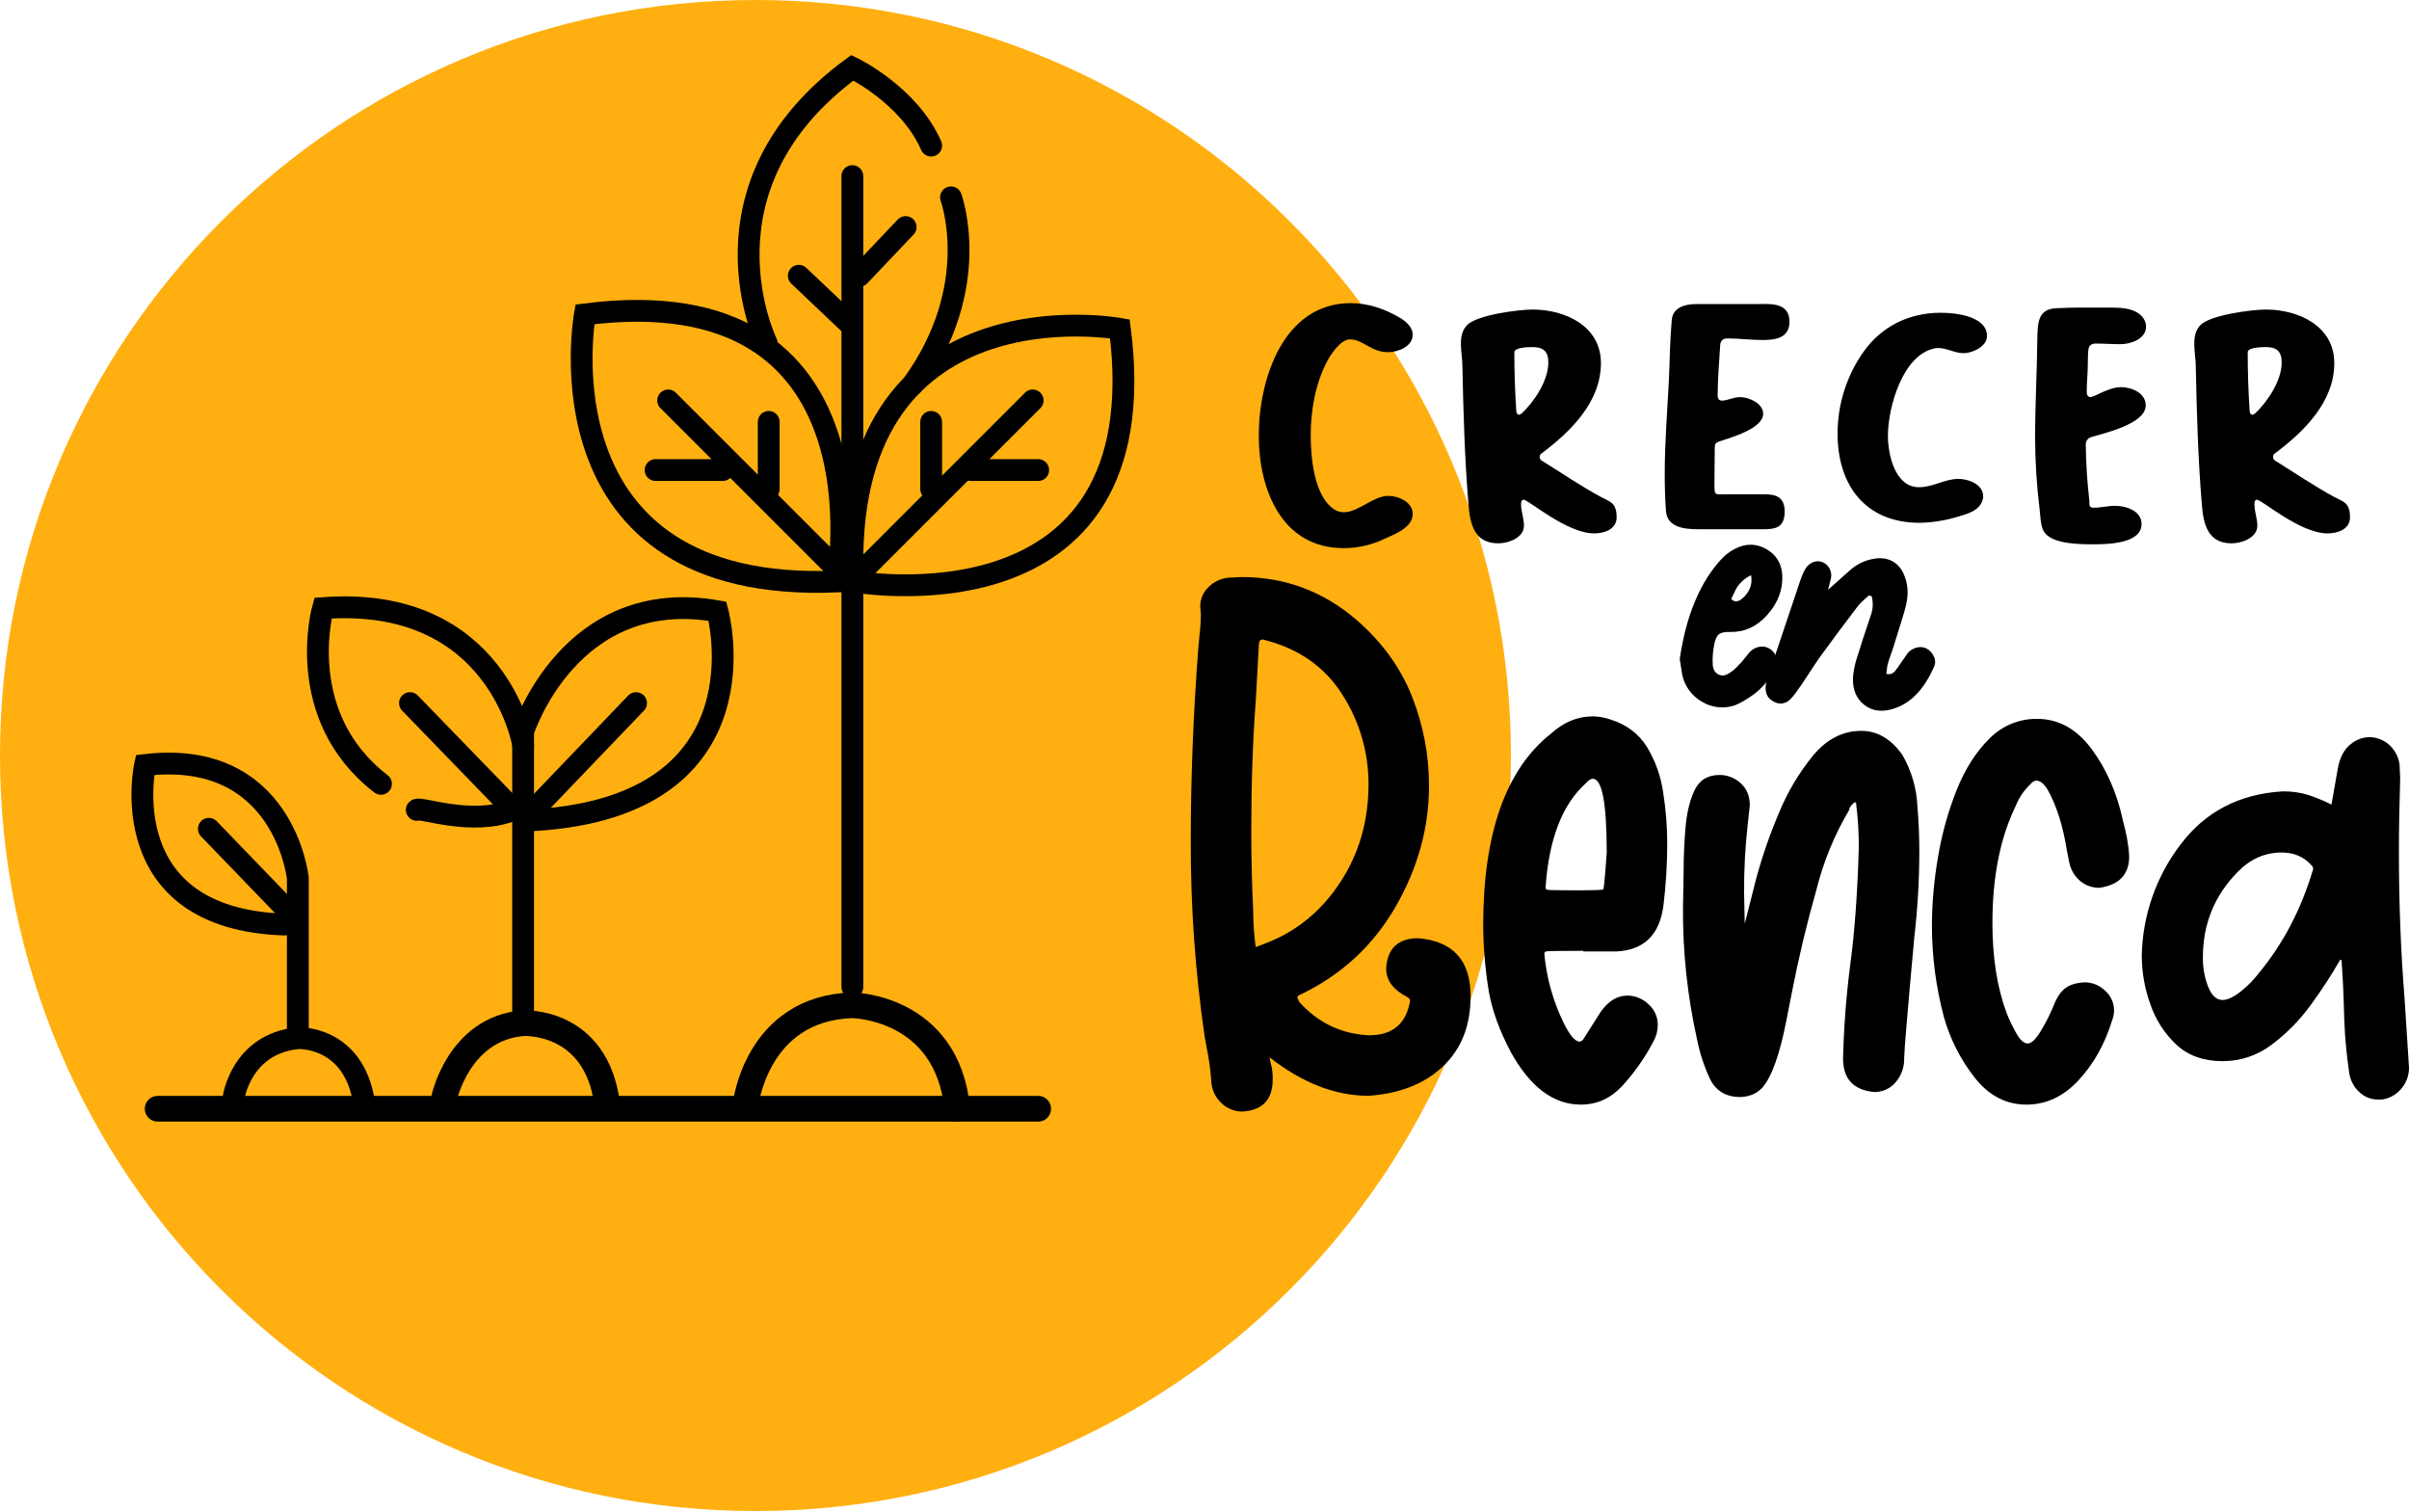
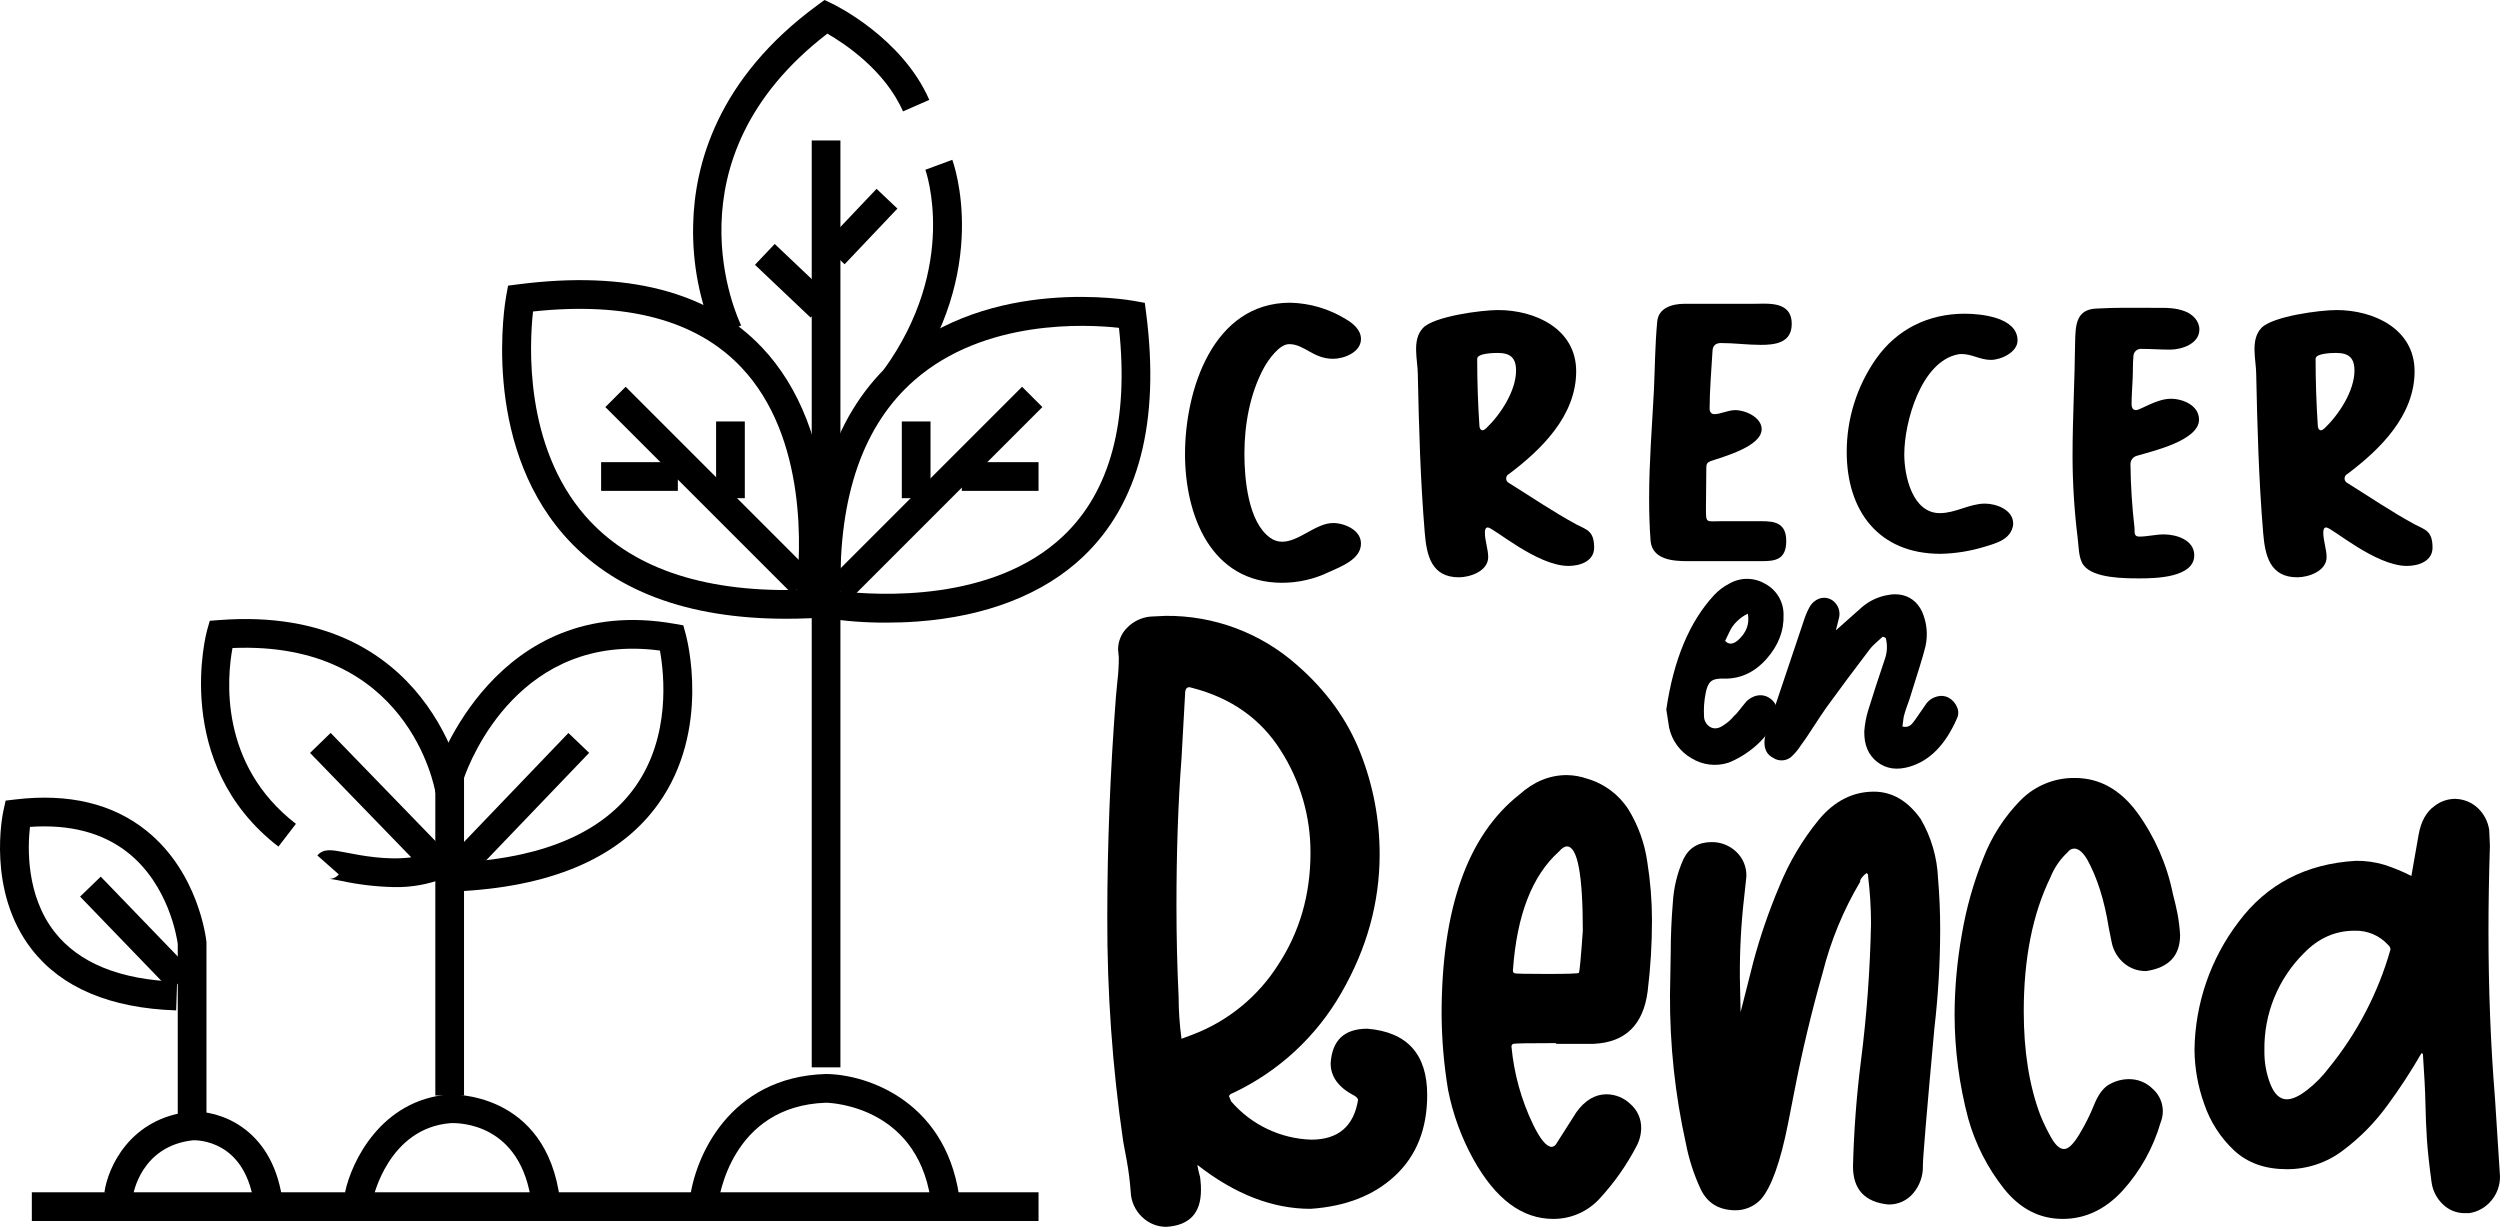
- <svg xmlns="http://www.w3.org/2000/svg" id="Capa_1" data-name="Capa 1" viewBox="0 0 1448.343 908.406">
-   <defs>
-     <style>.cls-1{fill:#ffaf10;}.cls-2,.cls-3{fill:none;stroke:#000;stroke-linecap:round;stroke-miterlimit:10;}.cls-2{stroke-width:13.111px;}.cls-3{stroke-width:15.442px;}</style>
-   </defs>
-   <path class="cls-1" d="M1132.162,975.781c0,250.849-203.353,454.203-454.203,454.203-250.849,0-454.202-203.354-454.202-454.203s203.353-454.203,454.202-454.203c250.85,0,454.203,203.354,454.203,454.203" transform="translate(-223.7571 -521.5784)" />
-   <path d="M1056.133,845.52a56.879,56.879,0,0,1-24.485,5.591c-37.595,0-51.09-35.667-51.09-67.671,0-33.739,14.652-79.624,55.332-79.624,10.411,0,20.435,3.47,29.305,8.676,3.663,2.12,7.904,5.59,7.904,10.41,0,6.941-8.868,10.411-14.653,10.411-10.603,0-15.038-7.712-23.135-7.712-5.205,0-10.99,8.291-13.303,12.532-7.326,13.495-10.218,29.883-10.218,45.115,0,13.109,1.928,35.859,13.496,44.149a10.516,10.516,0,0,0,6.362,2.121c8.869,0,17.737-9.833,26.798-9.833,5.977,0,14.653,3.663,14.653,10.797,0,8.29-10.604,12.145-16.966,15.038" transform="translate(-223.7571 -521.5784)" />
-   <path d="M1182.218,842.243c-16.58,0-39.522-20.244-42.415-20.244-1.35,0-1.542,1.543-1.542,2.699,0,4.434,1.735,8.676,1.735,12.918,0,7.326-9.447,10.603-15.424,10.603-14.459,0-16.965-11.568-17.929-23.328-2.314-27.763-3.085-55.718-3.663-83.48,0-7.327-3.278-17.93,2.699-24.292,5.783-6.17,30.847-9.448,39.522-9.448,19.473,0,41.066,9.833,41.066,32.198,0,23.328-18.123,41.064-35.281,53.982a2.652,2.652,0,0,0,0,4.819c11.76,7.327,23.328,15.232,35.473,21.787,5.013,2.699,9.255,3.085,9.255,12.146,0,7.133-7.326,9.64-13.496,9.64m-37.209-112.014c-2.313,0-10.797.192-10.797,3.084,0,11.568.386,23.521,1.157,35.089,0,.964.385,2.507,1.735,2.507.579,0,1.157-.579,1.735-.965,7.52-7.133,15.81-19.665,15.81-30.461,0-6.748-3.085-9.254-9.64-9.254" transform="translate(-223.7571 -521.5784)" />
-   <path d="M1225.401,829.132c-.578-7.52-.771-15.038-.771-22.75,0-18.701,1.542-37.595,2.506-56.296.578-12.725.578-23.52,1.736-36.245.578-7.326,7.904-9.447,14.266-9.447h36.053c7.712,0,20.437-1.736,20.437,10.603,0,10.219-9.254,10.989-16.388,10.989-6.941,0-13.881-.963-20.822-.963-2.506,0-4.242,1.157-4.434,3.856-.579,9.446-1.543,21.399-1.543,30.654,0,1.542.772,2.892,2.507,2.892,3.277,0,7.133-2.121,10.989-2.121,5.399,0,13.881,3.856,13.881,10.025,0,9.062-20.051,14.46-26.798,16.774-1.929.771-2.314,1.542-2.314,3.663,0,7.134-.193,14.074-.193,21.207,0,8.097,0,6.748,8.098,6.748h21.207c6.94,0,12.917.964,12.917,10.411,0,9.832-5.783,10.604-12.917,10.604h-38.944c-7.712,0-18.509-.772-19.473-10.604" transform="translate(-223.7571 -521.5784)" />
-   <path d="M1328.544,782.283a85.28,85.28,0,0,1,15.423-48.97c10.989-15.616,27.57-23.714,46.656-23.714,8.676,0,27.763,1.929,27.763,14.075,0,6.17-8.676,10.218-14.074,10.218s-10.025-3.085-15.231-3.085a7.907,7.907,0,0,0-2.121.193c-19.279,3.856-28.147,35.474-28.147,52.633,0,11.182,4.241,30.847,18.701,30.847,8.29,0,15.616-5.012,23.714-5.012,5.976,0,14.844,3.277,14.844,10.411v.77c-1.156,7.712-8.868,9.64-15.23,11.569a85.121,85.121,0,0,1-22.943,3.663c-32.583,0-49.355-22.558-49.355-53.598" transform="translate(-223.7571 -521.5784)" />
-   <path d="M1498.588,728.494c-5.013,0-9.833-.386-14.846-.386-2.699,0-4.241,1.35-4.433,4.049-.386,3.856-.194,7.712-.386,11.567-.193,4.435-.578,9.062-.578,13.497,0,1.542.578,3.084,2.313,3.084,2.314,0,10.796-5.977,18.316-5.977,6.362,0,14.844,3.471,14.844,10.989,0,10.99-24.484,16.581-32.967,19.087a4.575,4.575,0,0,0-3.085,4.435,322.673,322.673,0,0,0,2.121,33.353c.192,2.12-.578,4.627,2.506,4.627,4.242,0,8.675-1.157,12.918-1.157,6.554,0,16.002,2.893,16.002,10.989,0,11.761-20.437,12.147-28.535,12.147-8.096,0-24.484,0-29.69-6.941-2.699-3.663-2.506-9.833-3.084-14.266a355.096,355.096,0,0,1-2.699-42.993c0-20.051,1.156-39.91,1.349-59.96.193-9.254.579-17.159,10.99-17.738,11.953-.578,15.038-.385,31.04-.385,5.397,0,10.796-.193,16.002,1.928,3.855,1.542,7.326,5.013,7.326,9.447,0,7.519-9.255,10.604-15.424,10.604" transform="translate(-223.7571 -521.5784)" />
-   <path d="M1623.13,842.243c-16.58,0-39.522-20.244-42.415-20.244-1.35,0-1.542,1.543-1.542,2.699,0,4.434,1.735,8.676,1.735,12.918,0,7.326-9.447,10.603-15.424,10.603-14.459,0-16.965-11.568-17.929-23.328-2.314-27.763-3.085-55.718-3.663-83.48,0-7.327-3.278-17.93,2.699-24.292,5.783-6.17,30.847-9.448,39.522-9.448,19.473,0,41.066,9.833,41.066,32.198,0,23.328-18.123,41.064-35.281,53.982a2.652,2.652,0,0,0,0,4.819c11.76,7.327,23.328,15.232,35.473,21.787,5.013,2.699,9.255,3.085,9.255,12.146,0,7.133-7.326,9.64-13.496,9.64m-37.209-112.014c-2.313,0-10.797.192-10.797,3.084,0,11.568.386,23.521,1.157,35.089,0,.964.385,2.507,1.735,2.507.579,0,1.157-.579,1.735-.965,7.52-7.133,15.81-19.665,15.81-30.461,0-6.748-3.085-9.254-9.64-9.254" transform="translate(-223.7571 -521.5784)" />
-   <path d="M958.057,1184.7a19.211,19.211,0,0,1-6.062-13.262,151.994,151.994,0,0,0-2.084-16.482l-1.895-10.231a801.001,801.001,0,0,1-8.336-117.841q0-56.454,4.547-115.946l.758-7.957a107.458,107.458,0,0,0,.758-12.504l-.379-4.168a16.025,16.025,0,0,1,4.926-11.746,19.535,19.535,0,0,1,12.125-5.684l7.957-.378q39.021,0,68.961,25.765,23.107,20.088,33.344,46.037a144.978,144.978,0,0,1,10.231,53.616q0,37.895-20.082,72.75-20.089,34.867-56.836,52.669c-1.517.509-2.275,1.137-2.275,1.895l1.138,2.652q17.051,18.951,42.059,20.082,21.214,0,24.629-20.84c0-.757-.634-1.515-1.895-2.273q-12.504-6.439-12.504-17.052,1.137-18.188,19.324-18.187,31.446,2.655,31.45,34.86,0,26.526-16.672,42.248-16.679,15.729-44.711,17.619-29.937,0-59.49-23.113a50.324,50.324,0,0,0,1.137,5.305,6.145,6.145,0,0,1,.379,1.705,14.66,14.66,0,0,0,.19,1.894,35.147,35.147,0,0,1,.189,4.358q0,18.188-18.188,19.324a18.063,18.063,0,0,1-12.693-5.115m26.713-96.054q27.655-10.602,44.712-36.564,17.051-25.95,17.051-58.92a99.001,99.001,0,0,0-15.725-53.995q-15.727-24.811-46.417-32.776l-1.516-.379q-2.273,0-2.273,3.41l-1.894,34.102q-2.655,34.866-2.653,77.677,0,23.871,1.137,47.742a166.014,166.014,0,0,0,1.516,21.976Z" transform="translate(-223.7571 -521.5784)" />
-   <path d="M1132.161,1154.198q-10.23-19.325-13.261-36.375a253.178,253.178,0,0,1-3.411-39.786q0-83.354,40.922-115.567,11.367-10.232,25.009-10.231a33.747,33.747,0,0,1,10.609,1.895q14.396,4.547,21.788,16.293a71.994,71.994,0,0,1,9.851,27.471,197.332,197.332,0,0,1,2.463,30.502,308.386,308.386,0,0,1-2.273,37.512q-3.411,26.527-28.418,27.66h-19.705v-.379q-21.597,0-22.544.379a1.476,1.476,0,0,0-.948,1.516,119.766,119.766,0,0,0,11.367,40.923q5.685,11.748,9.852,11.746a3.049,3.049,0,0,0,2.273-1.516l10.611-16.672q6.821-9.466,15.914-9.472a18.297,18.297,0,0,1,12.504,5.115,16.388,16.388,0,0,1,5.683,12.693,20.652,20.652,0,0,1-2.652,9.852,126.906,126.906,0,0,1-18.756,26.713q-10.427,11.172-24.819,11.177-24.634,0-42.059-31.449m55.511-97.948q.568-.568,2.084-22.166,0-44.333-8.336-44.332c-1.268,0-2.653.888-4.169,2.652q-21.224,18.951-24.25,62.52a1.517,1.517,0,0,0,.758,1.515q.756.383,17.051.379,16.287,0,16.862-.568" transform="translate(-223.7571 -521.5784)" />
-   <path d="M1251.706,1169.922a103.171,103.171,0,0,1-7.768-24.061,352.022,352.022,0,0,1-8.336-78.055l.379-21.977q0-13.259,1.137-26.713,1.137-13.446,5.494-22.545,4.353-9.093,14.967-9.093a18.469,18.469,0,0,1,12.693,4.925q5.49,4.929,5.495,13.262l-1.137,10.61a344.543,344.543,0,0,0-2.274,42.816l.379,17.809,6.821-26.903a305.286,305.286,0,0,1,13.451-39.027,136.686,136.686,0,0,1,20.841-35.238q12.307-14.779,28.986-14.779,14.396,0,24.629,14.399a67.332,67.332,0,0,1,9.094,31.071q1.135,13.267,1.136,26.902a450.743,450.743,0,0,1-3.031,51.91q-6.066,66.312-6.062,72.373a21.408,21.408,0,0,1-5.116,14.587,16.547,16.547,0,0,1-13.072,5.873q-18.57-1.89-18.566-20.082a546.056,546.056,0,0,1,4.168-55.321q4.164-30.309,5.304-72.371a205.504,205.504,0,0,0-1.515-24.629,2.552,2.552,0,0,0-.19-1.326q-.196-.188-.568-.568a10.061,10.061,0,0,0-3.41,3.789v.758a179.554,179.554,0,0,0-19.703,47.742q-8.723,30.692-14.778,61.762l-3.411,17.43q-6.065,30.692-14.398,40.164-5.31,5.684-14.02,5.684-12.504-.383-17.619-11.178" transform="translate(-223.7571 -521.5784)" />
-   <path d="M1411.224,1169.733a105.363,105.363,0,0,1-18.756-36.754,214.367,214.367,0,0,1-7.199-54.942,244.267,244.267,0,0,1,3.789-41.869,194.492,194.492,0,0,1,11.367-40.354q7.575-18.561,19.514-30.313a39.348,39.348,0,0,1,28.607-11.746q19.326,0,32.777,18.187,13.444,18.189,18.755,42.817,1.511,5.684,2.463,10.61a88.551,88.551,0,0,1,1.327,10.988q0,16.296-17.809,18.945a17.562,17.562,0,0,1-11.746-4.168,19.419,19.419,0,0,1-6.442-10.988l-1.515-7.578q-3.411-21.597-11.367-35.996-3.411-5.684-6.822-5.684a4.338,4.338,0,0,0-3.41,1.895,36.63,36.63,0,0,0-9.094,13.262q-14.021,28.8-14.019,70.476,0,31.457,8.715,54.564a98.894,98.894,0,0,0,5.683,11.746q3.411,6.065,6.821,6.062,3.41,0,8.147-7.957a105.999,105.999,0,0,0,7.578-15.156q2.843-7.194,7.01-10.231,4.164-3.028,11.367-3.41a17.436,17.436,0,0,1,12.504,5.115,15.677,15.677,0,0,1,4.168,17.62q-6.449,21.223-20.082,35.996-13.641,14.777-31.45,14.777-18.188,0-30.881-15.914" transform="translate(-223.7571 -521.5784)" />
-   <path d="M1653.534,1182.615a16.25,16.25,0,0,1-11.368-4.546,19.609,19.609,0,0,1-6.062-11.747q-1.901-14.013-2.463-22.923-.569-8.9-.758-18.567-.195-9.661-1.326-25.956l-.758-.379a293.316,293.316,0,0,1-17.808,27.282,110.956,110.956,0,0,1-23.493,23.872,48.375,48.375,0,0,1-29.555,9.851q-17.051,0-27.66-9.851a59.622,59.622,0,0,1-15.725-24.44,86.109,86.109,0,0,1-5.115-28.608,113.343,113.343,0,0,1,23.113-67.067q22.353-29.928,61.763-32.207a50.003,50.003,0,0,1,14.966,2.084,98.26,98.26,0,0,1,14.209,5.873l3.79-21.597q1.89-10.605,8.335-15.158a17.604,17.604,0,0,1,10.989-3.789,18.008,18.008,0,0,1,11.935,4.926,19.83,19.83,0,0,1,5.873,11.368l.379,8.336q-.763,24.252-.758,44.711,0,45.852,3.411,87.907l2.652,41.301a19.321,19.321,0,0,1-4.547,12.694,18.499,18.499,0,0,1-11.746,6.63Zm-82.603-64.982a61.15,61.15,0,0,0,10.989-11.179q21.971-26.515,32.586-62.519a3.276,3.276,0,0,0-1.137-2.274q-6.819-7.574-17.808-7.578-15.16,0-26.525,11.746-20.841,21.225-20.839,51.153a46.687,46.687,0,0,0,3.22,17.999q3.216,7.769,8.526,7.767,4.547,0,10.988-5.115" transform="translate(-223.7571 -521.5784)" />
-   <path d="M1288.279,911.958a8.63,8.63,0,0,1,3.628,5.654,10.837,10.837,0,0,1-1.281,7.148q-6.19,10.032-13.442,14.936-7.255,4.911-10.669,5.974a23.29,23.29,0,0,1-19.523-2.24,24.54,24.54,0,0,1-11.843-16.11q0-.424-1.493-9.601,5.761-39.258,25.178-60.171a29.663,29.663,0,0,1,7.895-5.974q9.812-5.123,18.99.106,9.171,5.232,9.601,16.11.426,12.803-8.961,23.364-9.391,10.562-22.191,10.348-4.911-.21-6.934,1.387-2.031,1.601-2.881,6.295a47.928,47.928,0,0,0-.854,12.162q.426,4.271,3.521,5.761,3.092,1.496,6.721-1.067a22.618,22.618,0,0,0,5.548-4.907,13.004,13.004,0,0,0,2.134-2.241q1.065-1.384,2.134-2.667c.709-.854,1.35-1.633,1.92-2.347a10.68,10.68,0,0,1,6.294-3.521,8.624,8.624,0,0,1,6.508,1.601m-11.735-44.595a19.741,19.741,0,0,0-5.655,3.948,18.378,18.378,0,0,0-3.52,4.587q-1.07,2.134-2.774,5.761,2.771,2.99,6.614-.214,6.827-5.97,5.335-14.082" transform="translate(-223.7571 -521.5784)" />
-   <path d="M1382.161,911.531a10.179,10.179,0,0,1,4.375,4.907,7.017,7.017,0,0,1-.107,6.189q-8.962,20.483-24.751,25.177-10.034,2.986-17.071-2.454-7.041-5.441-6.827-16.109a49.737,49.737,0,0,1,2.133-11.309q3.411-11.092,8.962-27.525a19.04,19.04,0,0,0,.213-10.242,2.402,2.402,0,0,0-.746-.426,2.689,2.689,0,0,0-.961-.213c-.426.426-1.14,1.066-2.134,1.919q-1.494,1.281-2.56,2.348a25.591,25.591,0,0,0-1.92,2.133q-12.378,16.218-23.045,30.939-2.559,3.631-7.041,10.562-4.48,6.936-6.187,9.068a31.126,31.126,0,0,1-4.694,5.761,7.867,7.867,0,0,1-10.029.854q-4.691-2.346-4.481-8.535a17.267,17.267,0,0,1,1.067-5.121q10.671-32.006,19.844-59.104a40.069,40.069,0,0,1,2.986-6.828,9.731,9.731,0,0,1,4.802-4.054,7.713,7.713,0,0,1,8.641,2.348,8.811,8.811,0,0,1,1.814,3.413,8.687,8.687,0,0,1,.107,4.054q0,.216-1.707,6.828,12.372-11.091,13.442-11.949a27.989,27.989,0,0,1,13.869-6.614,17.83,17.83,0,0,1,8.002.106,14.449,14.449,0,0,1,6.507,3.628,17.446,17.446,0,0,1,4.268,6.935q3.199,8.32.427,18.563-.855,3.632-7.895,25.818-.43,1.07-1.493,4.16a47.612,47.612,0,0,0-1.494,5.015q0,.214-.64,4.907a6.17,6.17,0,0,0,1.493.214,4.4,4.4,0,0,0,1.067-.107,4.076,4.076,0,0,0,.854-.32,6.429,6.429,0,0,0,.746-.427,5.025,5.025,0,0,0,.747-.64,5.18,5.18,0,0,0,.64-.747c.14-.213.32-.46.534-.747a6.464,6.464,0,0,1,.533-.64q1.067-1.49,3.094-4.48,2.025-2.986,3.094-4.481a10.214,10.214,0,0,1,5.441-3.414,8.136,8.136,0,0,1,6.081.64" transform="translate(-223.7571 -521.5784)" />
-   <line class="cls-2" x1="512.457" y1="105.86" x2="512.457" y2="593.309" />
-   <path class="cls-2" d="M538.27,1129.711v-168.296s27.904-88.073,116.848-72.376c0,0,32.264,116.848-109.872,125.568" transform="translate(-223.7571 -521.5784)" />
-   <path class="cls-2" d="M538.27,969.263s-14.824-90.076-120.336-82.098c0,0-18.312,64.658,34.88,105.642" transform="translate(-223.7571 -521.5784)" />
-   <path class="cls-2" d="M470.254,944.266l62.203,64.173c-24.416,10.108-56.39-1.97-58.134,0" transform="translate(-223.7571 -521.5784)" />
-   <line class="cls-2" x1="382.408" y1="422.688" x2="320.907" y2="486.861" />
-   <path class="cls-2" d="M402.819,1143.082v-93.595s-8.139-77.899-91.851-68.016c0,0-20.347,92.432,83.712,95.92" transform="translate(-223.7571 -521.5784)" />
-   <line class="cls-2" x1="125.579" y1="498.261" x2="173.248" y2="547.674" />
-   <path class="cls-2" d="M575.415,710.569s-30.75,168.296,151.789,160.594C727.204,871.163,760.8,686.734,575.415,710.569Z" transform="translate(-223.7571 -521.5784)" />
-   <path class="cls-2" d="M897.065,719.282s-168.296-30.75-160.594,151.789C736.471,871.071,920.899,904.667,897.065,719.282Z" transform="translate(-223.7571 -521.5784)" />
-   <line class="cls-2" x1="620.876" y1="240.73" x2="519.433" y2="342.173" />
-   <line class="cls-2" x1="401.713" y1="240.73" x2="499.959" y2="338.975" />
-   <line class="cls-2" x1="394.156" y1="282.586" x2="434.506" y2="282.586" />
-   <line class="cls-2" x1="462.172" y1="253.635" x2="462.172" y2="293.986" />
-   <line class="cls-2" x1="559.836" y1="253.635" x2="559.836" y2="293.986" />
-   <line class="cls-2" x1="624.193" y1="282.586" x2="583.842" y2="282.586" />
-   <line class="cls-2" x1="544.492" y1="136.495" x2="516.725" y2="165.773" />
-   <line class="cls-2" x1="480.251" y1="165.773" x2="509.529" y2="193.54" />
-   <path class="cls-2" d="M684.766,728.009s-46.216-94.176,51.448-165.68c0,0,34.008,16.277,47.379,46.797" transform="translate(-223.7571 -521.5784)" />
-   <path class="cls-2" d="M795.51,640.228s19.765,53.483-23.134,112.612" transform="translate(-223.7571 -521.5784)" />
-   <path class="cls-2" d="M364.16,1181.741s4.36-32.555,38.659-36.043c0,0,33.427-1.744,39.821,38.659" transform="translate(-223.7571 -521.5784)" />
-   <path class="cls-3" d="M490.6,1182.322s8.72-42.437,47.669-45.635c0,0,44.182-2.616,50.577,49.123" transform="translate(-223.7571 -521.5784)" />
-   <path class="cls-3" d="M671.977,1185.81s6.395-58.133,64.237-59.877c0,0,56.971.581,63.075,62.202" transform="translate(-223.7571 -521.5784)" />
-   <line class="cls-3" x1="94.768" y1="666.557" x2="624.193" y2="666.557" />
+ <svg xmlns="http://www.w3.org/2000/svg" viewBox="0 0 887.407 435.483">
+   <g id="Capa_2" data-name="Capa 2">
+     <g id="Capa_1-2" data-name="Capa 1">
+       <g>
+         <g>
+           <g>
+             <path d="M471.647,203.095a38.392,38.392,0,0,1-16.526,3.773c-25.375,0-34.483-24.073-34.483-45.675,0-22.772,9.89-53.742,37.346-53.742a39.394,39.394,0,0,1,19.779,5.856c2.472,1.431,5.335,3.773,5.335,7.026,0,4.685-5.986,7.027-9.89,7.027-7.157,0-10.15-5.205-15.615-5.205-3.513,0-7.417,5.596-8.979,8.458-4.945,9.109-6.897,20.17-6.897,30.45,0,8.848,1.301,24.203,9.109,29.799a7.099,7.099,0,0,0,4.294,1.431c5.986,0,11.972-6.637,18.088-6.637,4.034,0,9.89,2.473,9.89,7.287C483.099,198.541,475.942,201.143,471.647,203.095Z" />
+             <path d="M556.751,200.883c-11.191,0-26.676-13.663-28.628-13.663-.911,0-1.041,1.041-1.041,1.822,0,2.993,1.171,5.855,1.171,8.718,0,4.945-6.376,7.157-10.41,7.157-9.759,0-11.451-7.808-12.102-15.746-1.561-18.738-2.082-37.606-2.472-56.344,0-4.945-2.212-12.102,1.822-16.396,3.904-4.164,20.82-6.376,26.676-6.376,13.143,0,27.717,6.637,27.717,21.731,0,15.745-12.232,27.717-23.813,36.435a1.791,1.791,0,0,0,0,3.253c7.938,4.945,15.745,10.28,23.943,14.704,3.383,1.822,6.246,2.082,6.246,8.198C565.86,199.192,560.915,200.883,556.751,200.883Zm-25.114-75.604c-1.562,0-7.287.13-7.287,2.082,0,7.808.26,15.876.781,23.683,0,.651.26,1.692,1.171,1.692.39,0,.781-.391,1.171-.651,5.075-4.815,10.67-13.273,10.67-20.56C538.143,126.971,536.061,125.279,531.637,125.279Z" />
+             <path d="M585.9,192.034c-.39-5.075-.52-10.15-.52-15.355,0-12.622,1.041-25.375,1.692-37.997.39-8.589.39-15.876,1.171-24.464.39-4.944,5.335-6.376,9.629-6.376H622.205c5.205,0,13.793-1.171,13.793,7.157,0,6.897-6.246,7.417-11.061,7.417-4.685,0-9.369-.651-14.054-.651-1.692,0-2.863.781-2.993,2.602-.39,6.377-1.041,14.444-1.041,20.69,0,1.041.52,1.952,1.692,1.952,2.212,0,4.815-1.432,7.417-1.432,3.644,0,9.369,2.602,9.369,6.766,0,6.117-13.533,9.76-18.088,11.322-1.301.52-1.561,1.041-1.561,2.472,0,4.815-.13,9.499-.13,14.314,0,5.466,0,4.555,5.465,4.555H625.328c4.685,0,8.719.65,8.719,7.027,0,6.637-3.904,7.157-8.719,7.157H599.042C593.837,199.192,586.55,198.671,585.9,192.034Z" />
+             <path d="M655.517,160.414a57.566,57.566,0,0,1,10.41-33.052C673.345,116.822,684.535,111.356,697.418,111.356c5.856,0,18.738,1.301,18.738,9.499,0,4.164-5.856,6.897-9.499,6.897s-6.767-2.082-10.28-2.082a5.331,5.331,0,0,0-1.431.13c-13.013,2.602-18.998,23.943-18.998,35.525,0,7.547,2.863,20.82,12.622,20.82,5.595,0,10.54-3.383,16.006-3.383,4.034,0,10.02,2.212,10.02,7.027v.521c-.781,5.205-5.986,6.506-10.28,7.807a57.422,57.422,0,0,1-15.485,2.473C666.838,196.589,655.517,181.364,655.517,160.414Z" />
+             <path d="M770.291,124.108c-3.383,0-6.636-.261-10.02-.261a2.668,2.668,0,0,0-2.993,2.733c-.26,2.602-.13,5.205-.26,7.807-.13,2.993-.39,6.116-.39,9.109,0,1.041.39,2.082,1.561,2.082,1.562,0,7.287-4.034,12.362-4.034,4.294,0,10.02,2.342,10.02,7.417,0,7.417-16.526,11.191-22.252,12.883a3.087,3.087,0,0,0-2.082,2.993,217.821,217.821,0,0,0,1.431,22.512c.13,1.431-.39,3.122,1.692,3.122,2.863,0,5.856-.781,8.718-.781,4.424,0,10.801,1.952,10.801,7.417,0,7.938-13.793,8.198-19.259,8.198s-16.526,0-20.039-4.685c-1.822-2.472-1.692-6.637-2.082-9.629a239.645,239.645,0,0,1-1.822-29.018c0-13.534.781-26.936.911-40.47.13-6.246.39-11.582,7.417-11.972,8.068-.39,10.15-.26,20.95-.26,3.644,0,7.287-.13,10.8,1.301,2.602,1.041,4.945,3.383,4.945,6.376C780.701,122.027,774.455,124.108,770.291,124.108Z" />
+             <path d="M854.352,200.883c-11.191,0-26.676-13.663-28.628-13.663-.911,0-1.041,1.041-1.041,1.822,0,2.993,1.171,5.855,1.171,8.718,0,4.945-6.376,7.157-10.41,7.157-9.759,0-11.451-7.808-12.102-15.746-1.561-18.738-2.082-37.606-2.472-56.344,0-4.945-2.212-12.102,1.822-16.396,3.904-4.164,20.82-6.376,26.676-6.376,13.143,0,27.717,6.637,27.717,21.731,0,15.745-12.232,27.717-23.813,36.435a1.791,1.791,0,0,0,0,3.253c7.938,4.945,15.745,10.28,23.943,14.704,3.383,1.822,6.246,2.082,6.246,8.198C863.461,199.192,858.516,200.883,854.352,200.883ZM829.238,125.279c-1.562,0-7.287.13-7.287,2.082,0,7.808.26,15.876.781,23.683,0,.651.26,1.692,1.171,1.692.39,0,.781-.391,1.171-.651,5.075-4.815,10.67-13.273,10.67-20.56C835.744,126.971,833.662,125.279,829.238,125.279Z" />
+           </g>
+           <g>
+             <path d="M405.451,432.03a12.968,12.968,0,0,1-4.092-8.951,102.474,102.474,0,0,0-1.407-11.125l-1.279-6.906a540.613,540.613,0,0,1-5.627-79.538q0-38.105,3.069-78.26l.512-5.371a72.514,72.514,0,0,0,.512-8.44l-.256-2.813a10.82,10.82,0,0,1,3.325-7.928,13.189,13.189,0,0,1,8.184-3.837l5.371-.256a69.269,69.269,0,0,1,46.547,17.391q15.597,13.559,22.506,31.074a97.86,97.86,0,0,1,6.905,36.189q0,25.577-13.555,49.104a87.018,87.018,0,0,1-38.363,35.549c-1.023.344-1.535.767-1.535,1.278l.767,1.791A39.229,39.229,0,0,0,465.425,404.537q14.32,0,16.624-14.066,0-.767-1.279-1.535-8.44-4.345-8.44-11.508.767-12.276,13.043-12.276,21.226,1.792,21.227,23.529,0,17.905-11.253,28.516-11.257,10.616-30.179,11.893-20.206,0-40.153-15.601a33.629,33.629,0,0,0,.767,3.58,4.163,4.163,0,0,1,.256,1.151,9.849,9.849,0,0,0,.128,1.278,23.797,23.797,0,0,1,.128,2.941q0,12.276-12.276,13.043A12.189,12.189,0,0,1,405.451,432.03Zm18.031-64.833a62.089,62.089,0,0,0,30.179-24.68q11.509-17.514,11.509-39.769a66.823,66.823,0,0,0-10.614-36.445q-10.616-16.748-31.33-22.122l-1.023-.256q-1.534,0-1.535,2.301l-1.279,23.018Q417.597,292.778,417.599,321.674q0,16.112.767,32.224a112.021,112.021,0,0,0,1.023,14.834Z" />
+             <path d="M522.966,411.443a84.704,84.704,0,0,1-8.951-24.552,170.895,170.895,0,0,1-2.302-26.854q0-56.261,27.621-78.004,7.673-6.906,16.88-6.905a22.77,22.77,0,0,1,7.161,1.279,25.914,25.914,0,0,1,14.706,10.998,48.578,48.578,0,0,1,6.649,18.542,133.175,133.175,0,0,1,1.663,20.588,208.063,208.063,0,0,1-1.535,25.319q-2.302,17.905-19.181,18.67h-13.299v-.256q-14.578,0-15.217.256a.996.996,0,0,0-.639,1.023,80.828,80.828,0,0,0,7.673,27.621q3.836,7.93,6.65,7.928a2.058,2.058,0,0,0,1.535-1.023l7.161-11.253q4.604-6.389,10.742-6.394a12.352,12.352,0,0,1,8.44,3.453,11.064,11.064,0,0,1,3.836,8.568,13.935,13.935,0,0,1-1.79,6.649,85.622,85.622,0,0,1-12.66,18.031,22.15,22.15,0,0,1-16.752,7.544Q534.726,432.67,522.966,411.443Zm37.468-66.112q.384-.384,1.407-14.962,0-29.922-5.626-29.922c-.855,0-1.79.599-2.813,1.79q-14.326,12.792-16.368,42.199a1.024,1.024,0,0,0,.512,1.023q.509.258,11.509.256Q560.046,345.714,560.433,345.331Z" />
+             <path d="M603.654,422.056a69.615,69.615,0,0,1-5.243-16.24,237.594,237.594,0,0,1-5.626-52.685l.256-14.834q0-8.949.767-18.031a43.776,43.776,0,0,1,3.708-15.217q2.937-6.138,10.102-6.138a12.471,12.471,0,0,1,8.568,3.325,11.439,11.439,0,0,1,3.708,8.951l-.767,7.161a232.621,232.621,0,0,0-1.535,28.9l.256,12.02,4.604-18.158a206.135,206.135,0,0,1,9.079-26.343,92.264,92.264,0,0,1,14.066-23.784q8.308-9.974,19.565-9.975,9.717,0,16.624,9.719a45.45,45.45,0,0,1,6.138,20.971q.767,8.955.767,18.158a304.273,304.273,0,0,1-2.046,35.038q-4.094,44.758-4.092,48.848a14.448,14.448,0,0,1-3.453,9.846,11.169,11.169,0,0,1-8.823,3.965q-12.534-1.277-12.532-13.555a368.699,368.699,0,0,1,2.813-37.34,455.566,455.566,0,0,0,3.581-48.848,138.636,138.636,0,0,0-1.023-16.624,1.722,1.722,0,0,0-.128-.895q-.132-.126-.384-.384a6.804,6.804,0,0,0-2.302,2.558v.511a121.235,121.235,0,0,0-13.299,32.224q-5.886,20.716-9.974,41.688l-2.302,11.764q-4.094,20.716-9.719,27.11a12.34,12.34,0,0,1-9.463,3.836Q607.107,429.343,603.654,422.056Z" />
+             <path d="M711.324,421.928a71.113,71.113,0,0,1-12.66-24.808,144.7,144.7,0,0,1-4.859-37.084,164.871,164.871,0,0,1,2.558-28.26,131.24,131.24,0,0,1,7.672-27.238,60.139,60.139,0,0,1,13.171-20.46,26.559,26.559,0,0,1,19.309-7.929q13.044,0,22.123,12.276a74.278,74.278,0,0,1,12.66,28.9q1.019,3.836,1.662,7.161a59.787,59.787,0,0,1,.895,7.417q0,10.999-12.02,12.787a11.856,11.856,0,0,1-7.928-2.813,13.111,13.111,0,0,1-4.348-7.417l-1.023-5.115q-2.302-14.578-7.673-24.296-2.302-3.836-4.604-3.836a2.929,2.929,0,0,0-2.302,1.278,24.719,24.719,0,0,0-6.138,8.951q-9.465,19.439-9.463,47.57,0,21.231,5.882,36.828a66.798,66.798,0,0,0,3.836,7.928q2.302,4.094,4.603,4.092,2.302,0,5.499-5.37a71.526,71.526,0,0,0,5.115-10.23q1.918-4.855,4.731-6.905a14.129,14.129,0,0,1,7.673-2.302,11.767,11.767,0,0,1,8.44,3.453,10.58,10.58,0,0,1,2.813,11.892,61.606,61.606,0,0,1-13.555,24.296q-9.207,9.974-21.227,9.974Q719.892,432.67,711.324,421.928Z" />
+             <path d="M874.875,430.624a10.967,10.967,0,0,1-7.673-3.069,13.234,13.234,0,0,1-4.092-7.929q-1.283-9.459-1.662-15.473-.384-6.006-.512-12.532-.132-6.521-.895-17.519l-.512-.256a198.022,198.022,0,0,1-12.02,18.414,74.845,74.845,0,0,1-15.857,16.113,32.651,32.651,0,0,1-19.948,6.649q-11.509,0-18.67-6.649a40.243,40.243,0,0,1-10.614-16.496,58.112,58.112,0,0,1-3.453-19.309A76.502,76.502,0,0,1,794.569,327.3Q809.657,307.1,836.257,305.561a33.75,33.75,0,0,1,10.102,1.407,66.405,66.405,0,0,1,9.591,3.964l2.557-14.578q1.277-7.157,5.626-10.23a11.878,11.878,0,0,1,7.417-2.558,12.158,12.158,0,0,1,8.056,3.325,13.389,13.389,0,0,1,3.964,7.673l.256,5.627q-.515,16.37-.511,30.178,0,30.949,2.302,59.335l1.79,27.877a13.036,13.036,0,0,1-3.069,8.567,12.491,12.491,0,0,1-7.928,4.476ZM819.121,386.763a41.296,41.296,0,0,0,7.417-7.545A117.205,117.205,0,0,0,848.533,337.019a2.21,2.21,0,0,0-.767-1.535,15.416,15.416,0,0,0-12.02-5.115q-10.232,0-17.903,7.929a47.492,47.492,0,0,0-14.066,34.526,31.492,31.492,0,0,0,2.174,12.148q2.17,5.245,5.754,5.243Q814.774,390.215,819.121,386.763Z" />
+           </g>
+           <g>
+             <path d="M628.34,247.938a5.824,5.824,0,0,1,2.449,3.816,7.314,7.314,0,0,1-.864,4.825,32.488,32.488,0,0,1-9.073,10.082,32.864,32.864,0,0,1-7.201,4.032,15.723,15.723,0,0,1-13.178-1.512,16.565,16.565,0,0,1-7.993-10.873q0-.287-1.008-6.481,3.888-26.497,16.994-40.613a20.03,20.03,0,0,1,5.329-4.032,12.63,12.63,0,0,1,12.818.072,12.287,12.287,0,0,1,6.48,10.873q.287,8.641-6.048,15.77-6.34,7.129-14.978,6.985-3.315-.142-4.681.936-1.37,1.08-1.944,4.248a32.344,32.344,0,0,0-.576,8.209,4.423,4.423,0,0,0,2.377,3.888q2.086,1.009,4.537-.72a15.265,15.265,0,0,0,3.744-3.312,8.747,8.747,0,0,0,1.44-1.512q.719-.935,1.44-1.8c.479-.576.911-1.102,1.296-1.584a7.206,7.206,0,0,1,4.248-2.377A5.82,5.82,0,0,1,628.34,247.938ZM620.419,217.838a13.333,13.333,0,0,0-3.817,2.665,12.426,12.426,0,0,0-2.376,3.096q-.722,1.441-1.872,3.888,1.87,2.019,4.464-.144Q621.426,223.313,620.419,217.838Z" />
+             <path d="M691.707,247.65a6.869,6.869,0,0,1,2.953,3.312,4.735,4.735,0,0,1-.072,4.177q-6.049,13.826-16.706,16.994-6.772,2.015-11.522-1.656-4.752-3.673-4.609-10.873a33.569,33.569,0,0,1,1.44-7.633q2.302-7.487,6.049-18.579a12.855,12.855,0,0,0,.144-6.913,1.62,1.62,0,0,0-.504-.288,1.807,1.807,0,0,0-.648-.144q-.432.432-1.44,1.296-1.009.864-1.728,1.584a17.244,17.244,0,0,0-1.296,1.44q-8.355,10.946-15.554,20.883-1.728,2.451-4.753,7.129-3.024,4.682-4.176,6.121a20.981,20.981,0,0,1-3.168,3.888,5.31,5.31,0,0,1-6.769.576q-3.167-1.583-3.025-5.761a11.65,11.65,0,0,1,.72-3.456q7.203-21.603,13.394-39.893a27.042,27.042,0,0,1,2.016-4.609,6.564,6.564,0,0,1,3.241-2.736,5.206,5.206,0,0,1,5.833,1.584,5.954,5.954,0,0,1,1.224,2.304,5.867,5.867,0,0,1,.072,2.737q0,.145-1.152,4.609,8.351-7.487,9.073-8.065a18.893,18.893,0,0,1,9.362-4.464,12.032,12.032,0,0,1,5.401.072,9.744,9.744,0,0,1,4.392,2.449,11.784,11.784,0,0,1,2.881,4.681,19.819,19.819,0,0,1,.288,12.53q-.578,2.451-5.329,17.426-.291.722-1.008,2.808a32.161,32.161,0,0,0-1.008,3.385q0,.145-.432,3.312a4.174,4.174,0,0,0,1.008.144,2.965,2.965,0,0,0,.72-.072,2.756,2.756,0,0,0,.576-.216,4.361,4.361,0,0,0,.504-.288,3.387,3.387,0,0,0,.504-.432,3.501,3.501,0,0,0,.432-.504c.095-.144.216-.311.36-.504a4.365,4.365,0,0,1,.36-.432q.719-1.005,2.088-3.024,1.367-2.015,2.088-3.024a6.895,6.895,0,0,1,3.673-2.304A5.492,5.492,0,0,1,691.707,247.65Z" />
+           </g>
+         </g>
+         <g>
+           <rect x="288.128" y="49.86" width="10.191" height="329.012" />
+           <path d="M164.714,388.878H154.523V274.495l.237-.751c.202-.637,20.906-63.567,84.612-52.33l3.17.56.856,3.103c.38,1.373,9.073,33.943-9.712,60.252-13.223,18.519-36.43,28.928-68.973,30.939Zm0-112.759v29.937c28.951-1.898,49.347-10.839,60.628-26.579,12.888-17.984,10.393-40.395,8.904-48.549C184.738,224.29,167.012,269.557,164.714,276.118Z" />
+           <path d="M98.828,300.508c-38.194-29.428-25.469-76.261-25.336-76.73l.97-3.424,3.548-.269c75.025-5.653,86.53,59.014,86.636,59.668l-10.055,1.655,5.027-.828-5.026.839c-.38-2.249-9.942-54.052-72.068-51.395-1.926,10.356-4.885,41.294,22.523,62.411Z" />
+           <path d="M140.035,314.886a99.61,99.61,0,0,1-19.237-2.269c-1.438-.279-3.228-.628-3.744-.649a4.392,4.392,0,0,0,3.219-1.569l-7.633-6.752c2.264-2.556,5.046-2.015,10.105-1.032,5.492,1.067,14.591,2.841,23.233,1.704l-35.927-37.064,7.318-7.093,47.204,48.699-6.93,2.87A46.021,46.021,0,0,1,140.035,314.886Z" />
+           <rect x="154.693" y="280.27" width="59.993" height="10.191" transform="translate(-149.1295 221.2698) rotate(-46.22)" />
+           <path d="M73.288,397.903H63.097V335.042c-.3-2.217-3.221-20.864-17.637-32.337-8.929-7.107-20.621-10.186-34.827-9.188-.826,7.316-1.38,24.313,8.721,37.266,8.623,11.058,23.265,17.009,43.517,17.687l-.342,10.186c-23.457-.786-40.707-8.081-51.27-21.682C-4.824,316.263.965,288.881,1.22,287.725l.78-3.54,3.599-.425c18.788-2.215,34.364,1.499,46.304,11.048C70.503,309.685,73.157,333.205,73.26,334.199l.028.529Z" />
+           <rect x="43.087" y="308.222" width="10.191" height="46.343" transform="translate(-216.5767 126.3425) rotate(-43.97039)" />
+           <path d="M279.088,219.635c-35.23,0-61.801-10.032-79.069-29.875-29.267-33.631-20.72-82.635-20.342-84.704l.67-3.663,3.692-.475c38.539-4.958,67.619,2.583,86.432,22.404,13.278,13.992,21.229,34.376,22.994,58.95a144.297,144.297,0,0,1-1.31,33.009l-.73,4.007-4.067.172Q283.149,219.634,279.088,219.635ZM189.206,110.567c-1.279,11.534-3.198,47.62,18.544,72.553,15.811,18.13,40.983,26.956,74.941,26.287,1.513-12.977,4.097-54.127-19.644-79.105C247.205,113.637,222.377,107.004,189.206,110.567Z" />
+           <path d="M314.788,221.006a135.861,135.861,0,0,1-22.304-1.689l-4.006-.73-.171-4.069c-1.662-39.36,8.33-68.744,29.695-87.338,33.63-29.268,82.637-20.72,84.705-20.342l3.664.669.474,3.694c4.954,38.54-2.583,67.62-22.404,86.43-13.993,13.279-34.376,21.229-58.949,22.995C321.72,220.898,318.124,221.006,314.788,221.006Zm-16.431-11.155c12.976,1.515,54.124,4.099,79.102-19.642,16.666-15.84,23.298-40.668,19.735-73.841-11.533-1.278-47.617-3.199-72.552,18.544C306.513,150.722,297.677,175.919,298.357,209.851Z" />
+           <rect x="283.752" y="170.033" width="96.832" height="10.19" transform="translate(-26.54429 286.1718) rotate(-45)" />
+           <rect x="246.537" y="127.158" width="10.19" height="93.78" transform="translate(-49.36957 228.9079) rotate(-45)" />
+           <rect x="213.375" y="164.048" width="27.235" height="10.191" />
+           <rect x="254.188" y="149.603" width="10.191" height="27.235" />
+           <rect x="320.108" y="149.603" width="10.191" height="27.235" />
+           <rect x="341.407" y="164.048" width="27.235" height="10.191" />
+           <rect x="291.858" y="75.322" width="27.235" height="10.191" transform="translate(36.91591 246.7247) rotate(-46.5168)" />
+           <rect x="276.272" y="86.052" width="10.191" height="27.236" transform="translate(15.42788 235.2342) rotate(-46.51636)" />
+           <path d="M253.925,119.986A94.314,94.314,0,0,1,246.048,79.823c.426-21.153,8.433-51.86,44.166-78.022L292.673,0l2.75,1.316c1.007.482,24.774,12.059,34.447,34.139l-9.335,4.089c-6.431-14.678-20.888-24.174-26.857-27.603C235.442,56.715,261.906,113.094,263.077,115.505Z" />
+           <path d="M321.758,137.494l-8.25-5.984c27.045-37.275,15.084-70.916,14.96-71.251l9.561-3.533C338.61,58.303,351.964,95.857,321.758,137.494Z" />
+           <path d="M90.039,426.558c-3.453-21.813-19.826-21.835-21.473-21.806-18.604,1.98-21.312,19.212-21.419,19.946l-10.098-1.378c1.203-8.979,9.151-26.537,30.627-28.721l.25-.02c9.365-.471,28.196,5.231,32.177,30.386Z" />
+           <path d="M188.699,427.368c-3.594-29.076-26.25-28.826-28.805-28.694-22.085,1.815-27.41,26.492-27.461,26.74l-9.982-2.052c2.302-11.201,12.944-32.9,36.751-34.855.453-.031,34.764-1.605,39.611,37.61Z" />
+           <path d="M330.728,428.814c-3.545-35.789-35.106-37.326-37.478-37.39-33.918,1.104-38.156,34.467-38.32,35.889l-10.13-1.128c1.66-15.094,13.886-43.914,48.269-44.951l.103-.003.103.001c14.882.152,43.978,10.082,47.594,46.577Z" />
+           <rect x="11.298" y="423.216" width="357.344" height="10.191" />
+         </g>
+       </g>
+     </g>
+   </g>
</svg>
